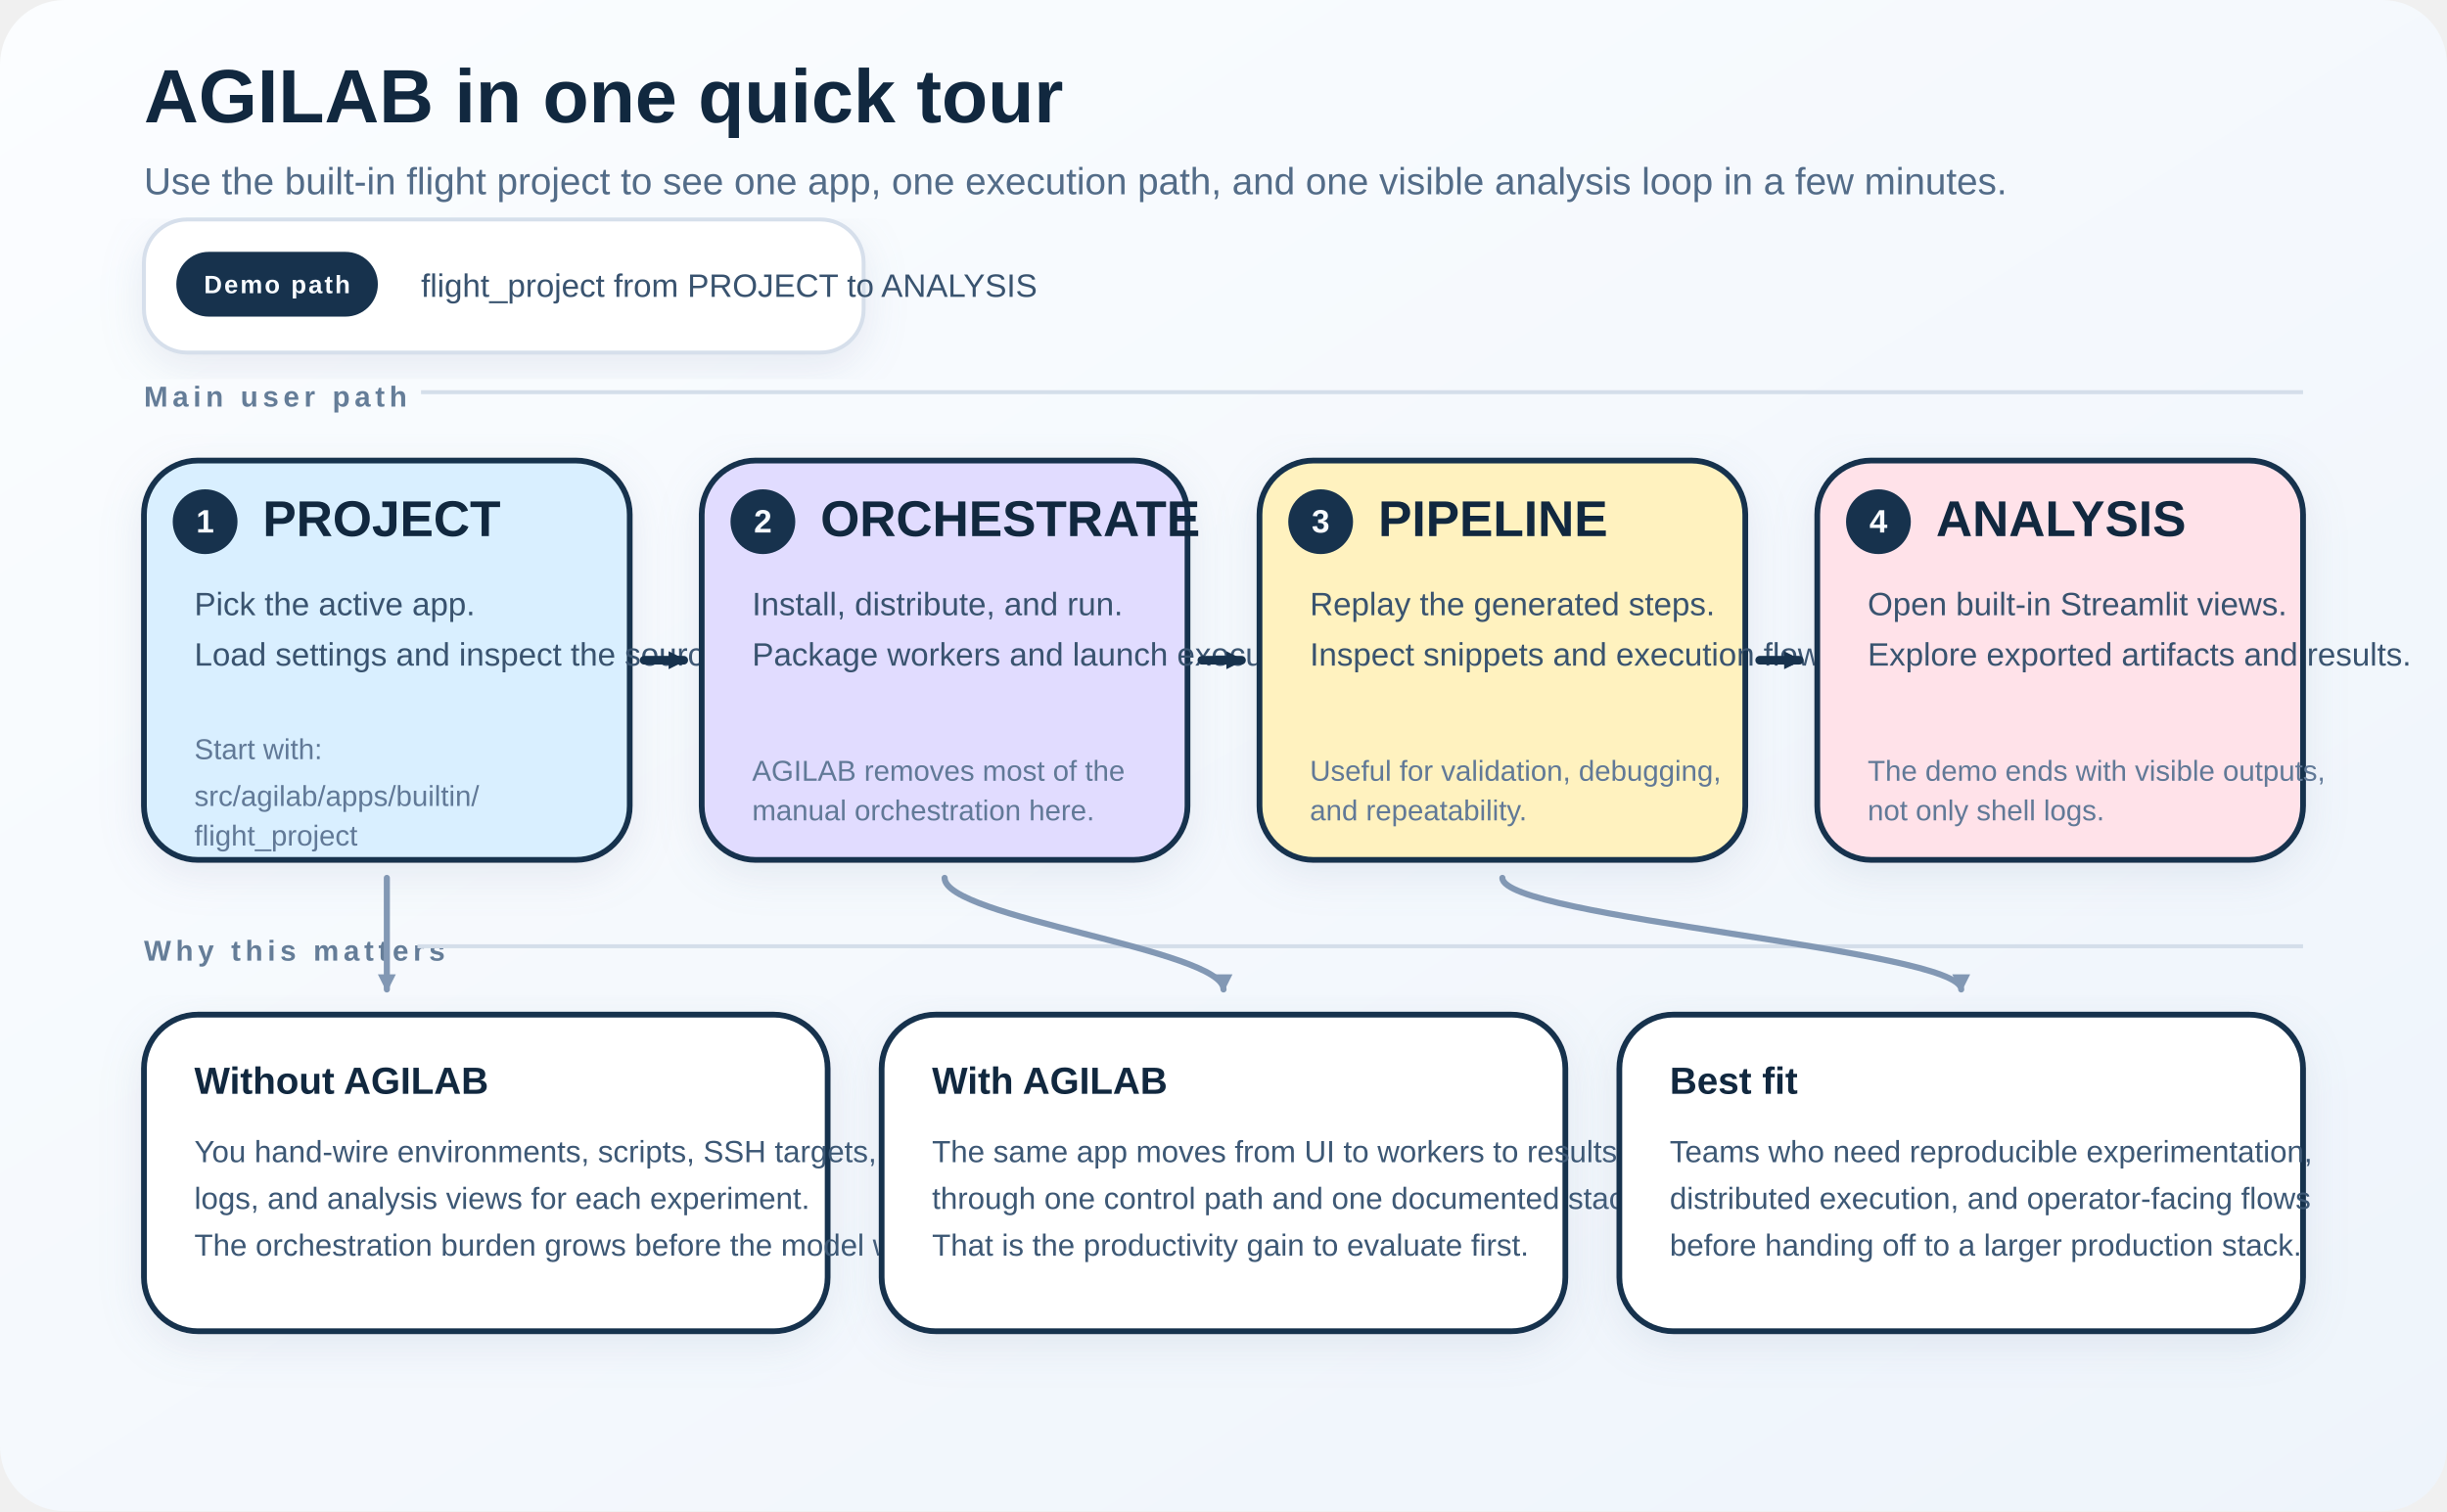
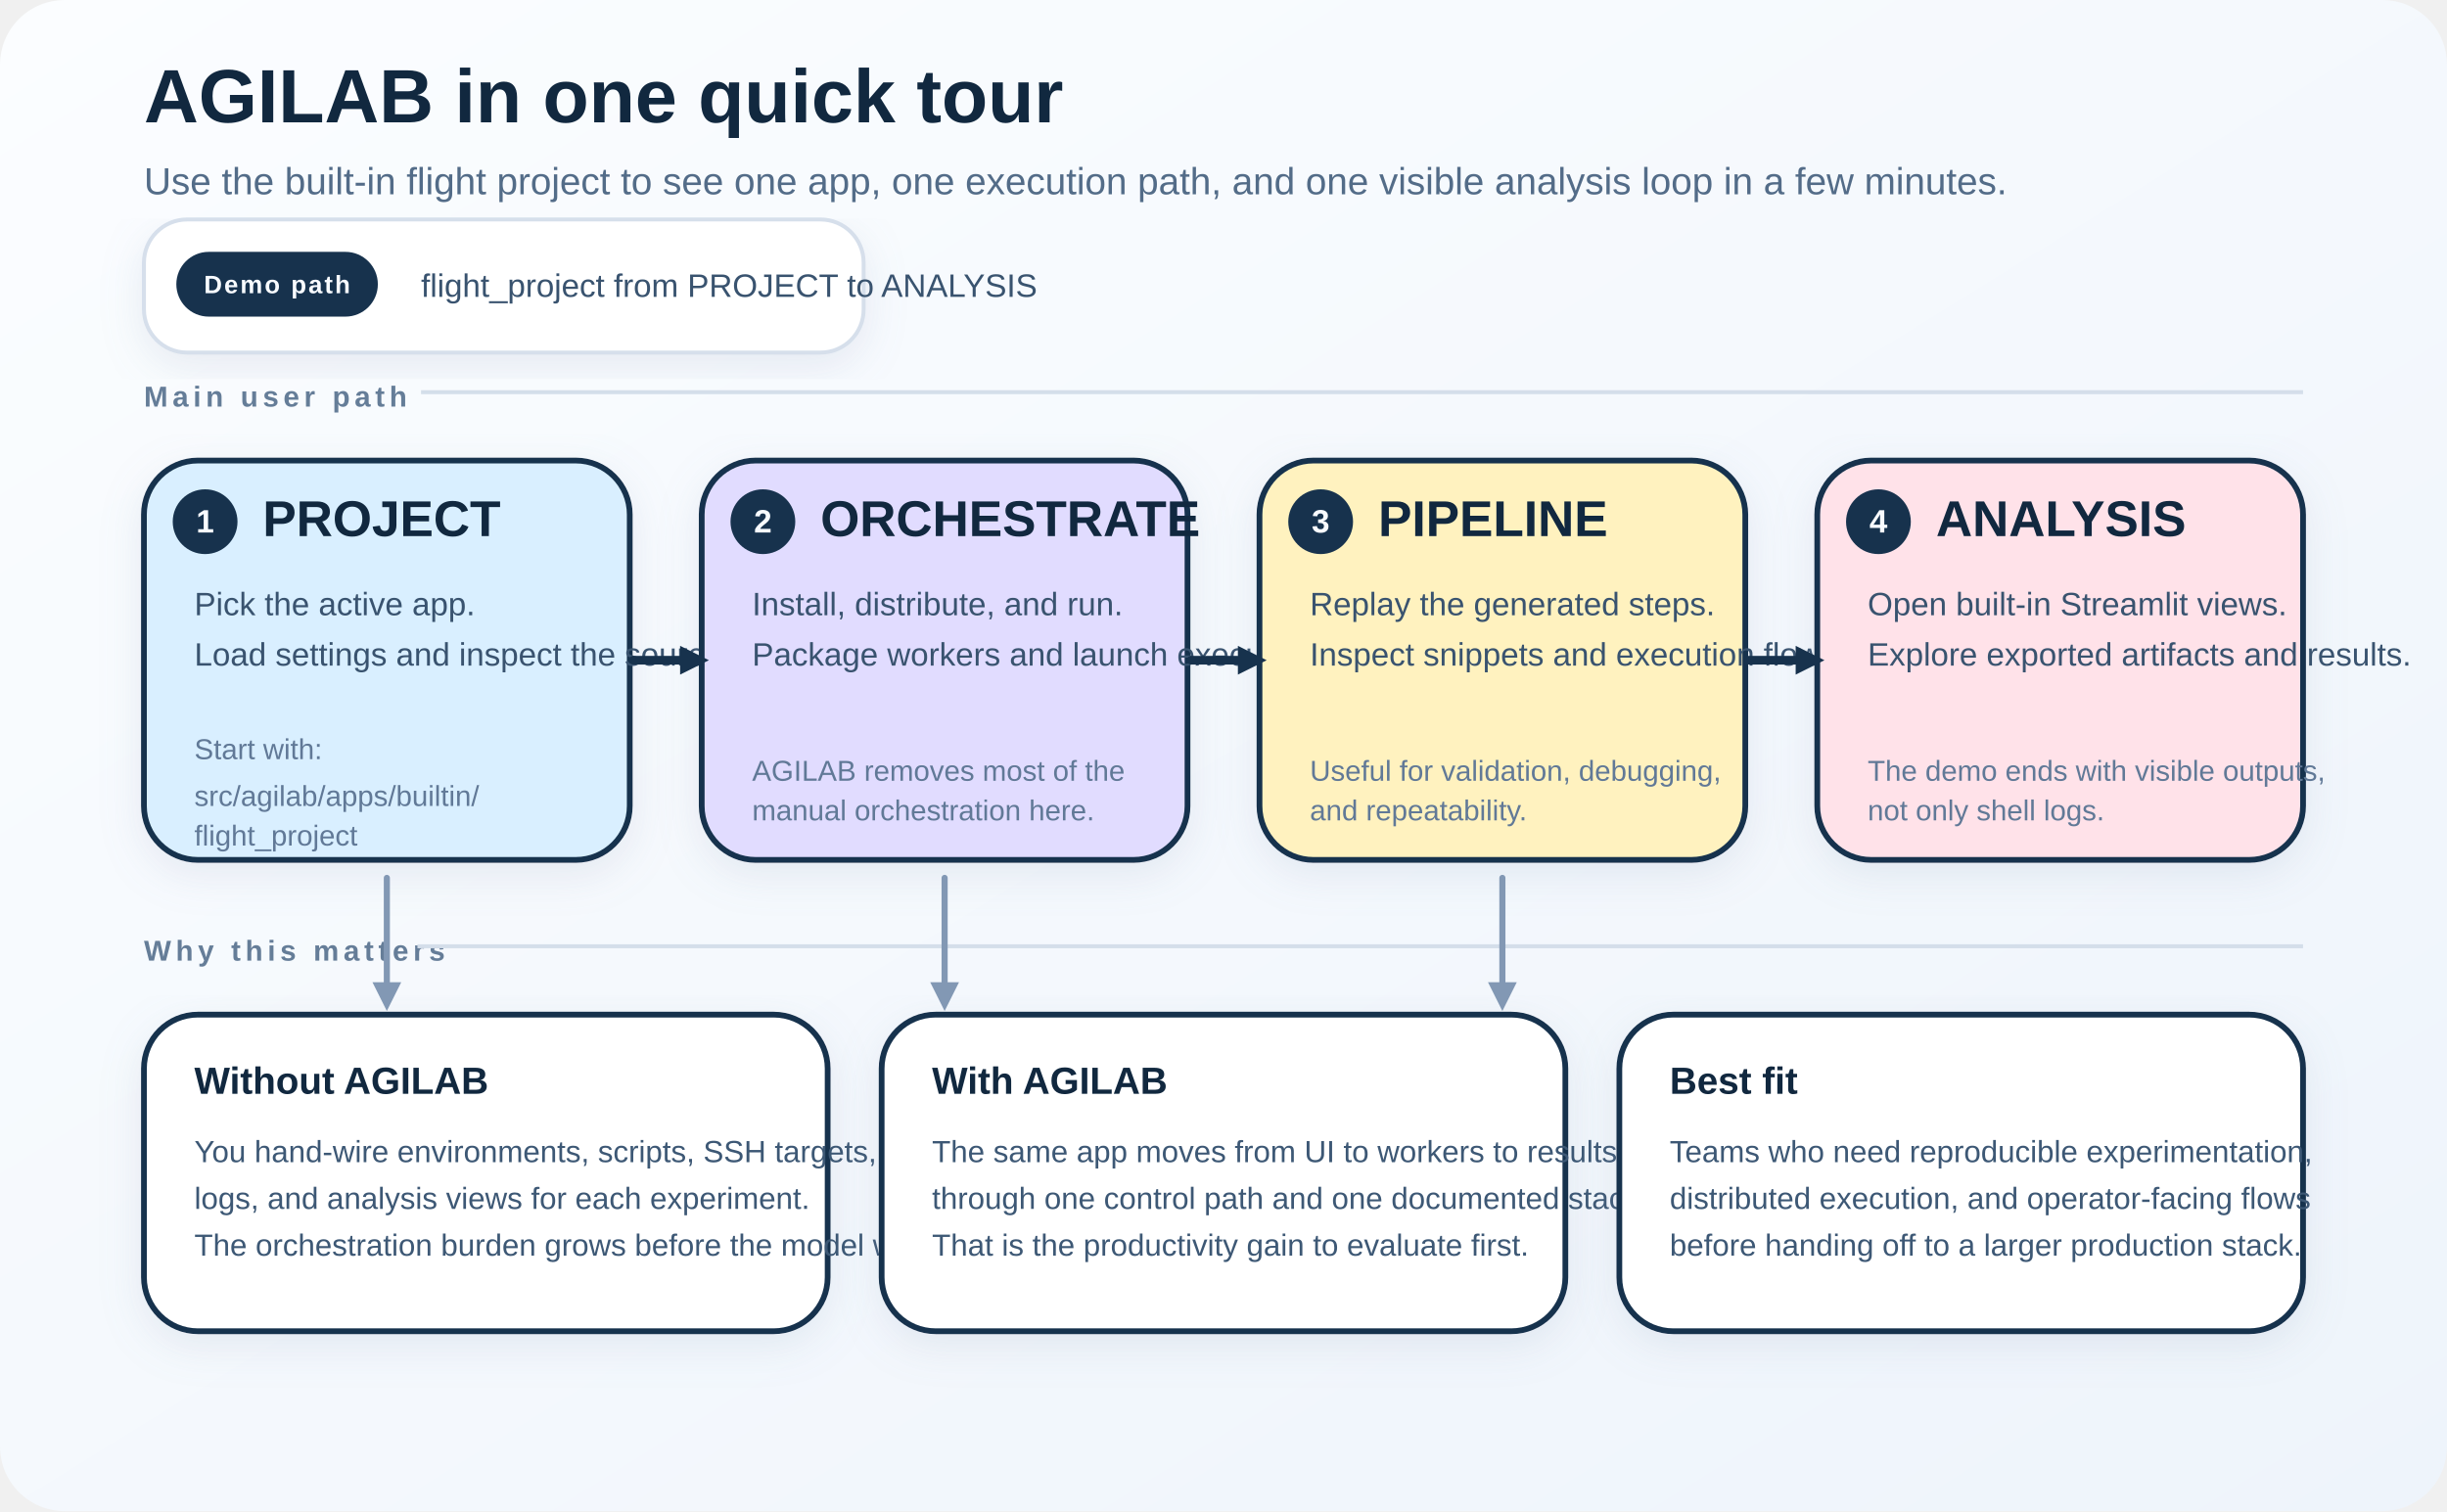
<svg xmlns="http://www.w3.org/2000/svg" width="1360" height="840" viewBox="0 0 1360 840" role="img" aria-labelledby="title desc">
  <defs>
    <style>
      text {
        font-family: "Aptos", "Segoe UI", "Helvetica Neue", Arial, sans-serif;
        fill: #11283f;
      }
      .title {
        font-size: 42px;
        font-weight: 700;
      }
      .subtitle {
        font-size: 21px;
        fill: #536c88;
      }
      .section {
        font-size: 16px;
        font-weight: 700;
        letter-spacing: 0.16em;
        text-transform: uppercase;
        fill: #657d98;
      }
      .card {
        stroke: #17324d;
        stroke-width: 3.2;
        rx: 30;
        ry: 30;
      }
      .card-title {
        font-size: 28px;
        font-weight: 700;
      }
      .card-body {
        font-size: 18px;
        fill: #39536f;
      }
      .mini {
        font-size: 16px;
        fill: #617997;
      }
      .pill {
        fill: #17324d;
      }
      .pill-text {
        font-size: 14px;
        font-weight: 700;
        fill: #f8fbff;
        letter-spacing: 0.08em;
        text-transform: uppercase;
      }
      .step-circle {
        fill: #17324d;
      }
      .step-text {
        font-size: 18px;
        font-weight: 700;
        fill: #f8fbff;
      }
      .value-title {
        font-size: 21px;
        font-weight: 700;
      }
      .value-body {
        font-size: 17px;
        fill: #3d5875;
      }
      .arrow {
        stroke: #17324d;
        stroke-width: 4.8;
        stroke-linecap: round;
      }
      .soft-arrow {
        stroke: #8298b4;
        stroke-width: 3.4;
        stroke-linecap: round;
      }
      .line {
        stroke: #d4deea;
        stroke-width: 2.2;
      }
      .shadow {
        filter: url(#shadow);
      }
+       .arrow-head {
+         fill: #17324d;
+       }
    </style>
-     <marker id="arrowhead" viewBox="0 0 10 10" markerUnits="userSpaceOnUse" markerWidth="10" markerHeight="10" refX="8.4" refY="5" orient="auto">
-       <path d="M 0 0 L 10 5 L 0 10 z" fill="#17324d" />
-     </marker>
-     <marker id="arrowhead-soft" viewBox="0 0 10 10" markerUnits="userSpaceOnUse" markerWidth="10" markerHeight="10" refX="8.4" refY="5" orient="auto">
-       <path d="M 0 0 L 10 5 L 0 10 z" fill="#8298b4" />
-     </marker>
    <linearGradient id="bg" x1="0%" y1="0%" x2="100%" y2="100%">
      <stop offset="0%" stop-color="#fbfdff" />
      <stop offset="100%" stop-color="#eef4fb" />
    </linearGradient>
    <filter id="shadow" x="-10%" y="-10%" width="130%" height="130%">
      <feDropShadow dx="0" dy="7" stdDeviation="11" flood-color="#90a5c1" flood-opacity="0.18" />
    </filter>
  </defs>
  <rect width="1360" height="840" fill="url(#bg)" rx="36" ry="36" />
  <g transform="translate(80,68)">
    <text class="title" x="0" y="0">AGILAB in one quick tour</text>
    <text class="subtitle" x="0" y="40">Use the built-in flight project to see one app, one execution path, and one visible analysis loop in a few minutes.</text>
  </g>
  <g transform="translate(80,122)">
    <rect x="0" y="0" width="400" height="74" rx="24" ry="24" fill="#ffffff" stroke="#d6dfeb" stroke-width="2.2" class="shadow" />
    <rect x="18" y="18" width="112" height="36" rx="18" ry="18" class="pill" />
    <text class="pill-text" x="74" y="41" text-anchor="middle">Demo path</text>
    <text class="card-body" x="154" y="43">flight_project from PROJECT to ANALYSIS</text>
  </g>
  <g transform="translate(80,226)">
    <text class="section" x="0" y="0">Main user path</text>
    <line class="line" x1="154" y1="-8" x2="1200" y2="-8" />
  </g>
  <g transform="translate(80,256)">
    <rect class="card shadow" width="270" height="222" fill="#d9efff" />
    <circle class="step-circle" cx="34" cy="34" r="18" />
    <text class="step-text" x="34" y="40" text-anchor="middle">1</text>
    <text class="card-title" x="66" y="42">PROJECT</text>
    <text class="card-body" x="28" y="86">Pick the active app.</text>
    <text class="card-body" x="28" y="114">Load settings and inspect the source.</text>
    <text class="mini" x="28" y="166">Start with:</text>
    <text class="mini" x="28" y="192">src/agilab/apps/builtin/</text>
    <text class="mini" x="28" y="214">flight_project</text>
  </g>
  <g transform="translate(390,256)">
    <rect class="card shadow" width="270" height="222" fill="#e1dcff" />
    <circle class="step-circle" cx="34" cy="34" r="18" />
    <text class="step-text" x="34" y="40" text-anchor="middle">2</text>
    <text class="card-title" x="66" y="42">ORCHESTRATE</text>
    <text class="card-body" x="28" y="86">Install, distribute, and run.</text>
    <text class="card-body" x="28" y="114">Package workers and launch execution.</text>
    <text class="mini" x="28" y="178">AGILAB removes most of the</text>
    <text class="mini" x="28" y="200">manual orchestration here.</text>
  </g>
  <g transform="translate(700,256)">
    <rect class="card shadow" width="270" height="222" fill="#fff2bf" />
    <circle class="step-circle" cx="34" cy="34" r="18" />
    <text class="step-text" x="34" y="40" text-anchor="middle">3</text>
    <text class="card-title" x="66" y="42">PIPELINE</text>
    <text class="card-body" x="28" y="86">Replay the generated steps.</text>
    <text class="card-body" x="28" y="114">Inspect snippets and execution flow.</text>
    <text class="mini" x="28" y="178">Useful for validation, debugging,</text>
    <text class="mini" x="28" y="200">and repeatability.</text>
  </g>
  <g transform="translate(1010,256)">
    <rect class="card shadow" width="270" height="222" fill="#ffe2e9" />
    <circle class="step-circle" cx="34" cy="34" r="18" />
    <text class="step-text" x="34" y="40" text-anchor="middle">4</text>
    <text class="card-title" x="66" y="42">ANALYSIS</text>
    <text class="card-body" x="28" y="86">Open built-in Streamlit views.</text>
    <text class="card-body" x="28" y="114">Explore exported artifacts and results.</text>
    <text class="mini" x="28" y="178">The demo ends with visible outputs,</text>
    <text class="mini" x="28" y="200">not only shell logs.</text>
  </g>
-   <line class="arrow" x1="358" y1="367" x2="380" y2="367" marker-end="url(#arrowhead)" />
-   <line class="arrow" x1="668" y1="367" x2="690" y2="367" marker-end="url(#arrowhead)" />
-   <line class="arrow" x1="978" y1="367" x2="1000" y2="367" marker-end="url(#arrowhead)" />
+   <line class="arrow" x1="352" y1="367" x2="378" y2="367" />
+   <polygon class="arrow-head" points="378,359 378,375 394,367" />
+   <line class="arrow" x1="662" y1="367" x2="688" y2="367" />
+   <polygon class="arrow-head" points="688,359 688,375 704,367" />
+   <line class="arrow" x1="972" y1="367" x2="998" y2="367" />
+   <polygon class="arrow-head" points="998,359 998,375 1014,367" />
  <g transform="translate(80,534)">
    <text class="section" x="0" y="0">Why this matters</text>
    <line class="line" x1="152" y1="-8" x2="1200" y2="-8" />
  </g>
  <g transform="translate(80,564)">
    <rect class="card shadow" width="380" height="176" fill="#ffffff" />
    <text class="value-title" x="28" y="44">Without AGILAB</text>
    <text class="value-body" x="28" y="82">You hand-wire environments, scripts, SSH targets,</text>
    <text class="value-body" x="28" y="108">logs, and analysis views for each experiment.</text>
    <text class="value-body" x="28" y="134">The orchestration burden grows before the model work does.</text>
  </g>
  <g transform="translate(490,564)">
    <rect class="card shadow" width="380" height="176" fill="#ffffff" />
    <text class="value-title" x="28" y="44">With AGILAB</text>
    <text class="value-body" x="28" y="82">The same app moves from UI to workers to results</text>
    <text class="value-body" x="28" y="108">through one control path and one documented stack.</text>
    <text class="value-body" x="28" y="134">That is the productivity gain to evaluate first.</text>
  </g>
  <g transform="translate(900,564)">
    <rect class="card shadow" width="380" height="176" fill="#ffffff" />
    <text class="value-title" x="28" y="44">Best fit</text>
    <text class="value-body" x="28" y="82">Teams who need reproducible experimentation,</text>
    <text class="value-body" x="28" y="108">distributed execution, and operator-facing flows</text>
    <text class="value-body" x="28" y="134">before handing off to a larger production stack.</text>
  </g>
-   <path class="soft-arrow" d="M 215 488 C 215 510 215 528 215 550" marker-end="url(#arrowhead-soft)" fill="none" />
-   <path class="soft-arrow" d="M 525 488 C 525 510 680 528 680 550" marker-end="url(#arrowhead-soft)" fill="none" />
-   <path class="soft-arrow" d="M 835 488 C 835 510 1090 528 1090 550" marker-end="url(#arrowhead-soft)" fill="none" />
+   <line class="soft-arrow" x1="215" y1="488" x2="215" y2="546" />
+   <polygon points="207,546 223,546 215,562" fill="#8298b4" />
+   <line class="soft-arrow" x1="525" y1="488" x2="525" y2="546" />
+   <polygon points="517,546 533,546 525,562" fill="#8298b4" />
+   <line class="soft-arrow" x1="835" y1="488" x2="835" y2="546" />
+   <polygon points="827,546 843,546 835,562" fill="#8298b4" />
</svg>
